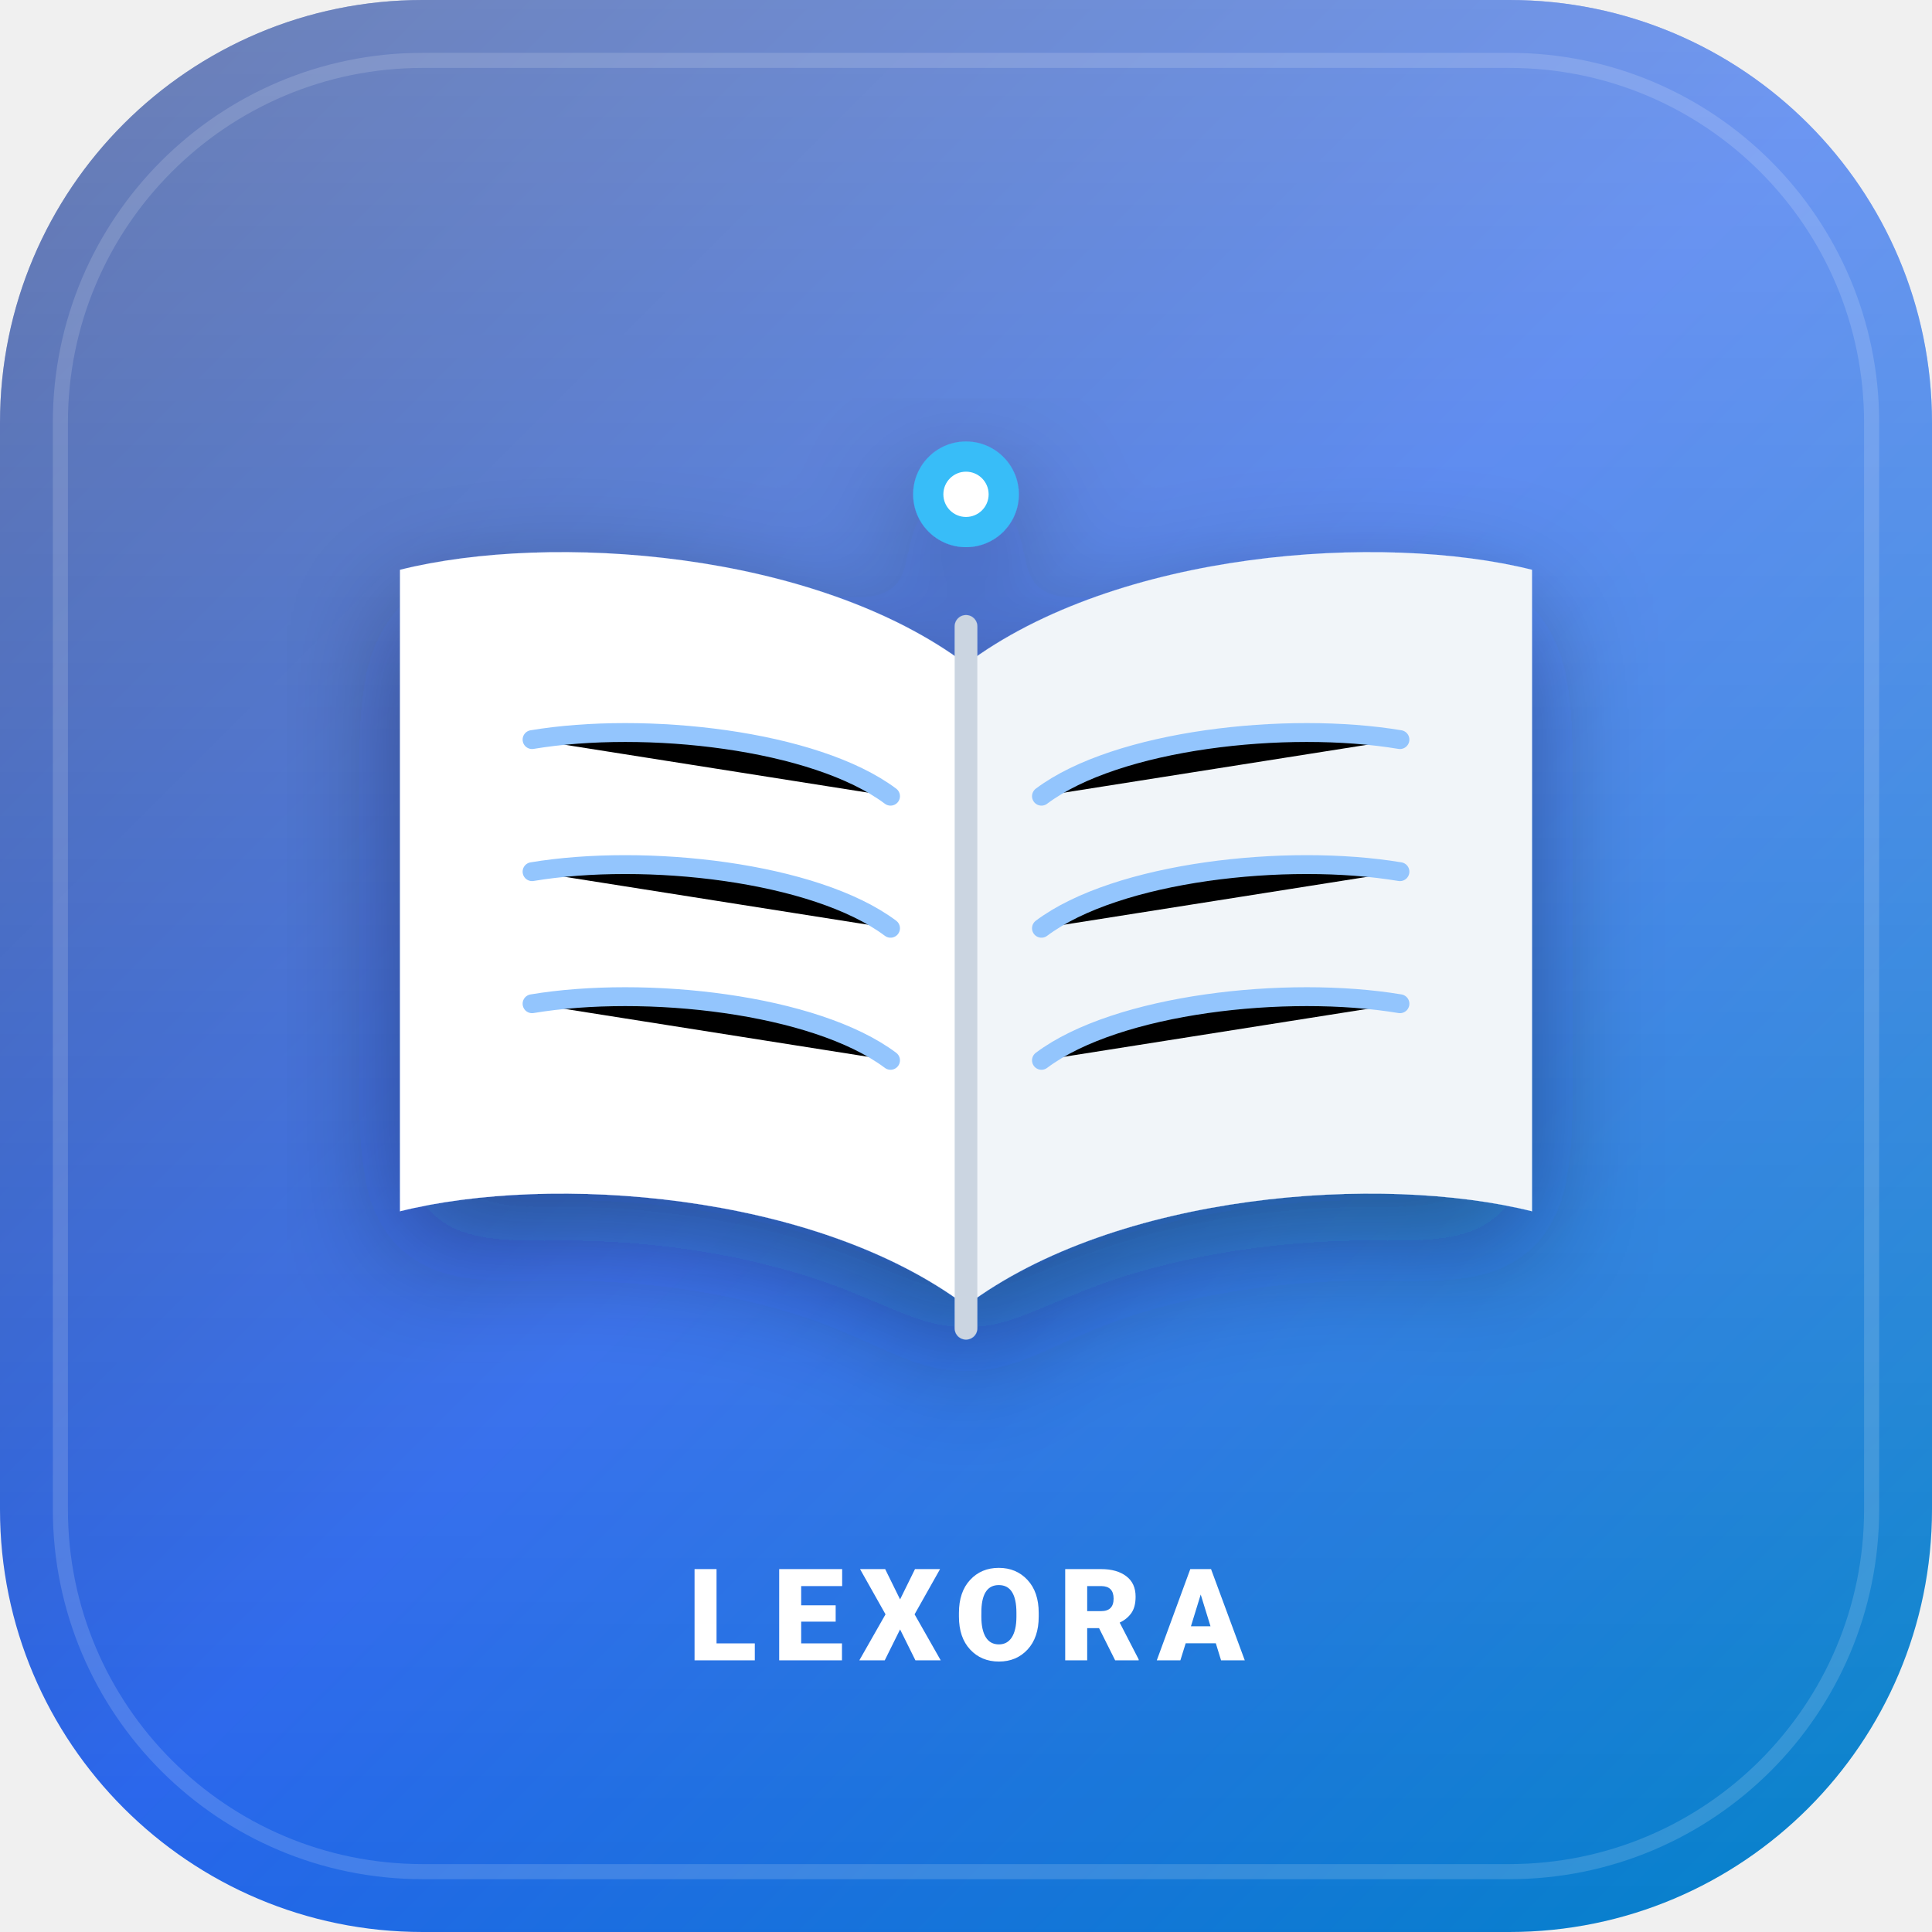
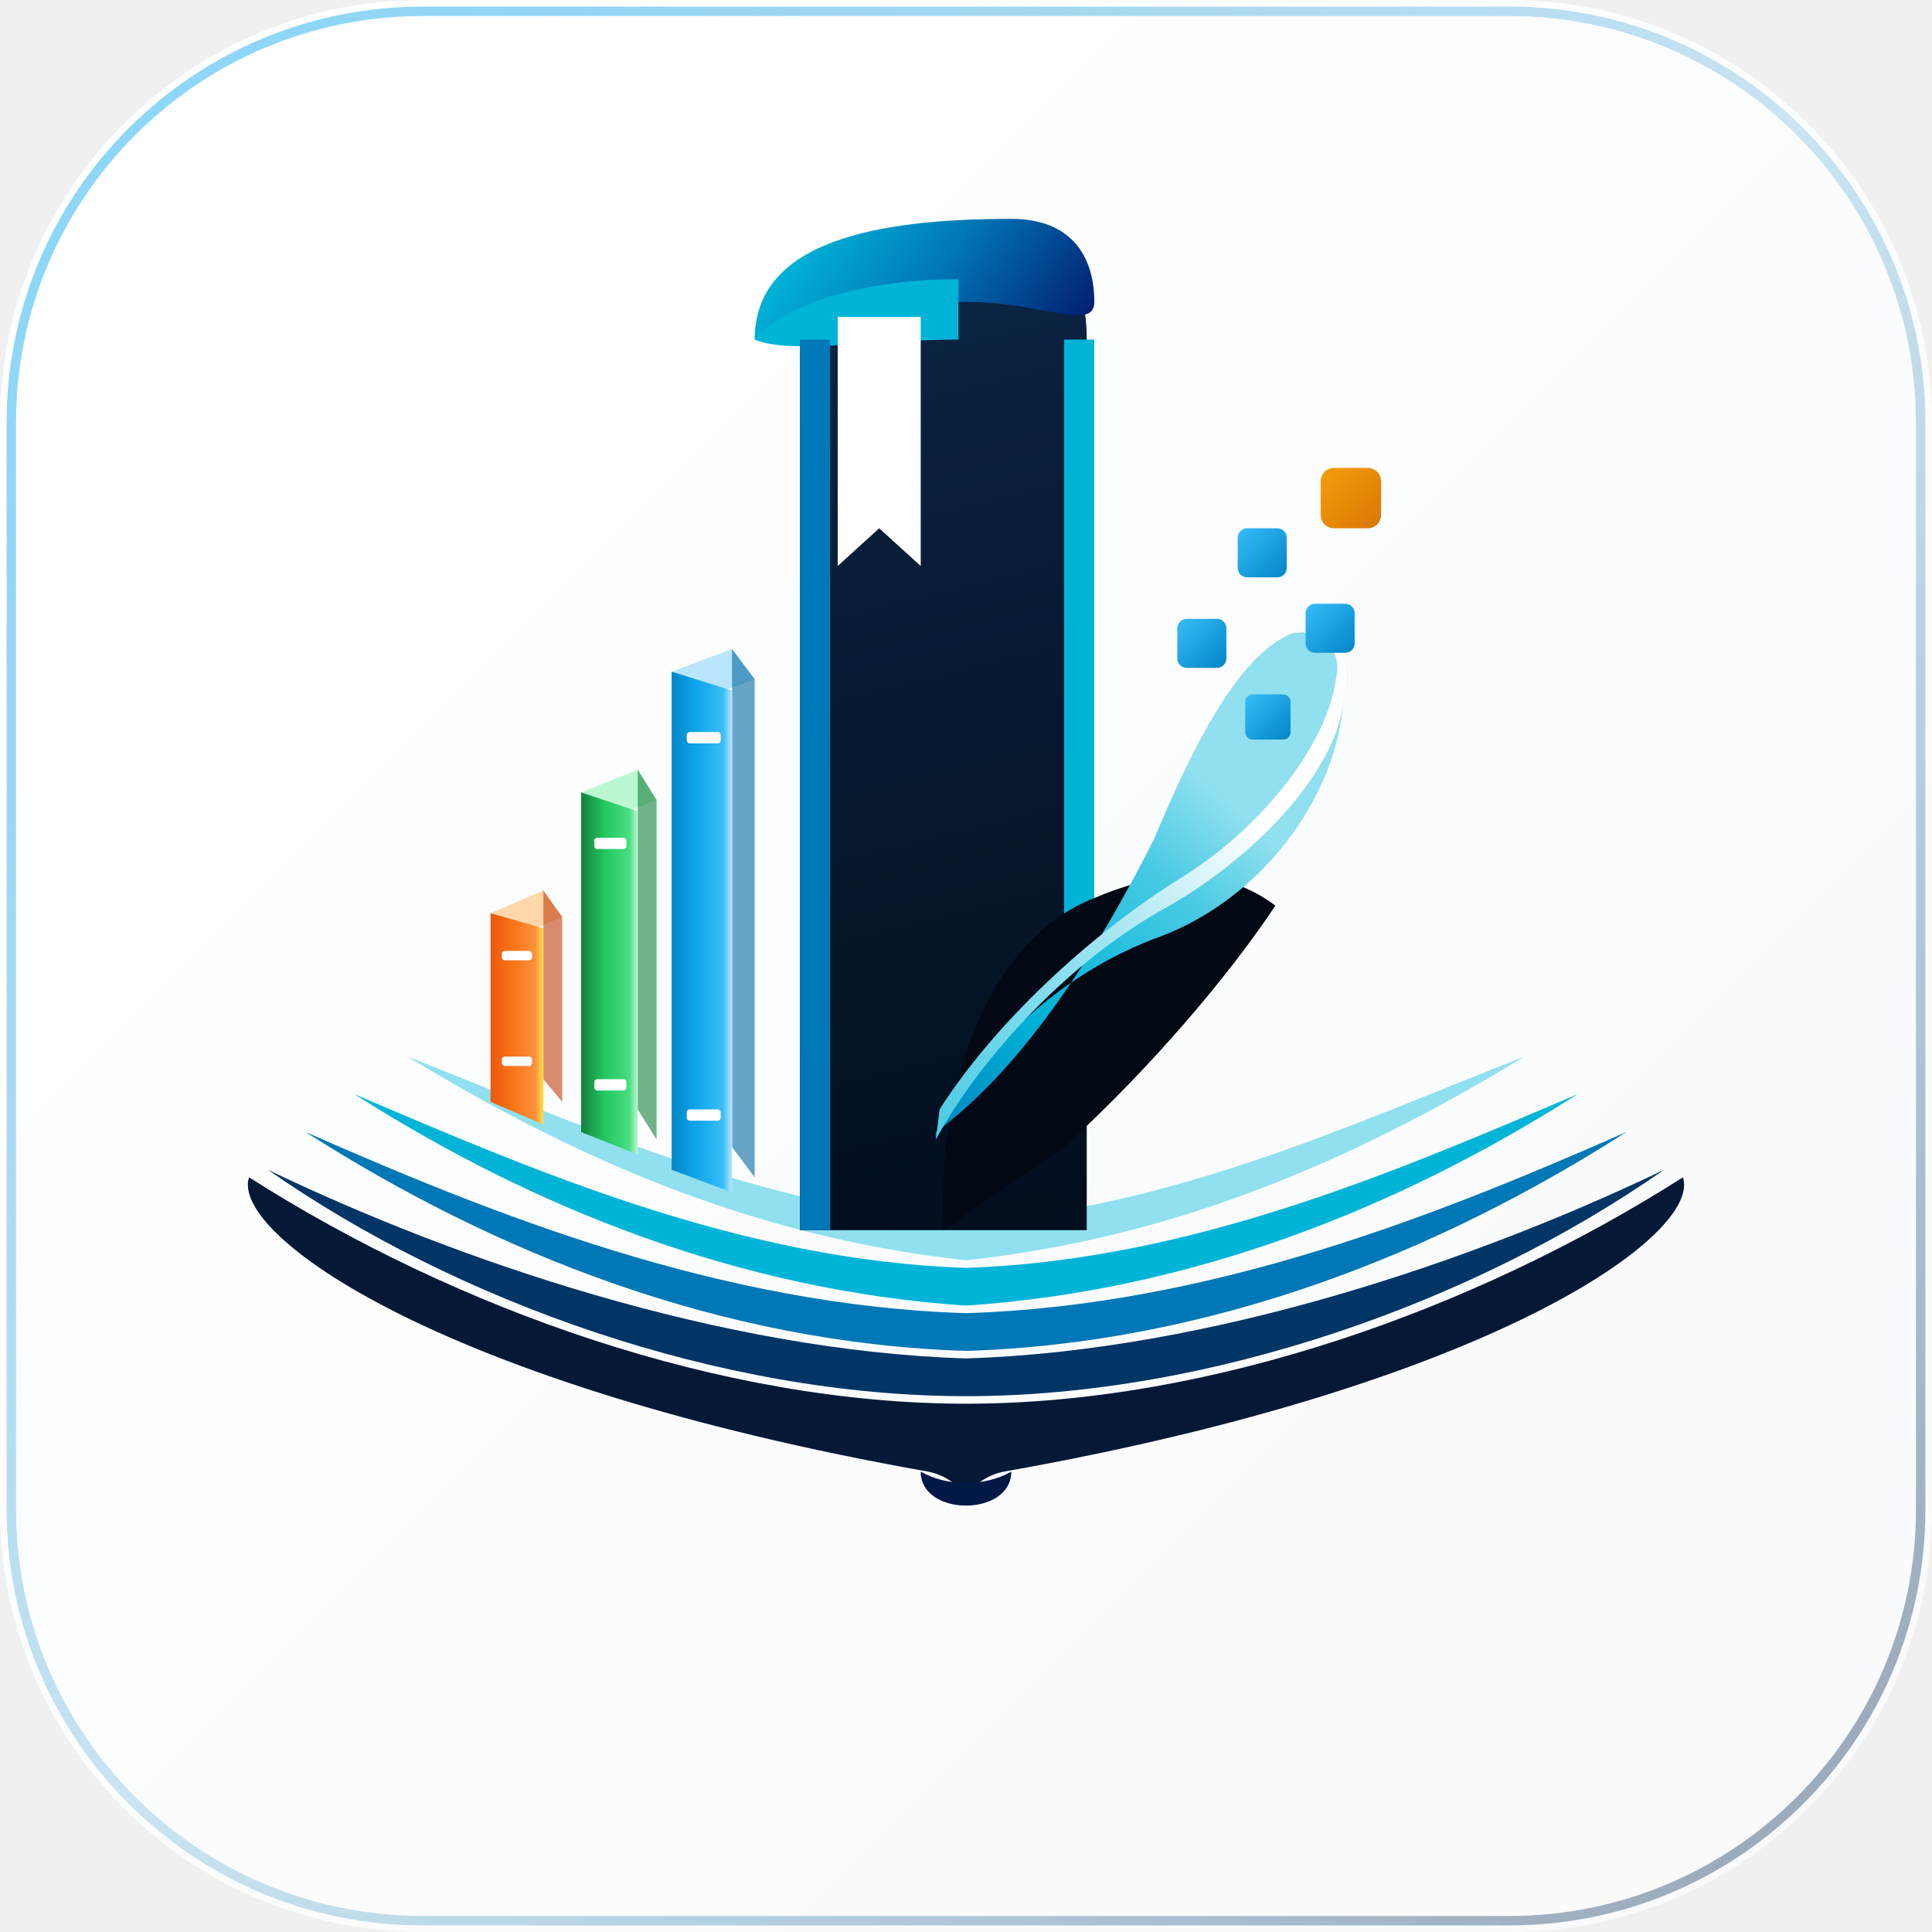
- <svg xmlns="http://www.w3.org/2000/svg" viewBox="0 0 512 512" width="512" height="512">
+ <svg xmlns="http://www.w3.org/2000/svg" viewBox="0 0 512 512" width="100%" height="100%" fill="none">
  <defs>
-     <linearGradient id="bgGrad" x1="0%" y1="0%" x2="100%" y2="100%">
-       <stop offset="0%" stop-color="#1e3a8a" />
-       <stop offset="50%" stop-color="#2563eb" />
-       <stop offset="100%" stop-color="#0284c7" />
+     <linearGradient id="pwa_bg_grad" x1="0%" y1="0%" x2="100%" y2="100%">
+       <stop offset="0%" stop-color="#FFFFFF" />
+       <stop offset="100%" stop-color="#F8FAFC" />
    </linearGradient>
-     <linearGradient id="glowGrad" x1="0%" y1="0%" x2="0%" y2="100%">
-       <stop offset="0%" stop-color="#ffffff" stop-opacity="0.35" />
-       <stop offset="100%" stop-color="#ffffff" stop-opacity="0.0" />
+     <linearGradient id="pwa_rim_grad" x1="0%" y1="0%" x2="100%" y2="100%">
+       <stop offset="0%" stop-color="#38BDF8" stop-opacity="0.6" />
+       <stop offset="50%" stop-color="#0284C7" stop-opacity="0.2" />
+       <stop offset="100%" stop-color="#041E42" stop-opacity="0.4" />
    </linearGradient>
-     <linearGradient id="accentGrad" x1="0%" y1="0%" x2="100%" y2="100%">
-       <stop offset="0%" stop-color="#38bdf8" />
-       <stop offset="100%" stop-color="#818cf8" />
+     <linearGradient id="pwa_bk_orange" x1="0" y1="0" x2="1" y2="0">
+       <stop offset="0%" stop-color="#EA580C" />
+       <stop offset="40%" stop-color="#F97316" />
+       <stop offset="85%" stop-color="#FB923C" />
+       <stop offset="100%" stop-color="#FDE047" />
    </linearGradient>
-     <filter id="dropShadow" x="-10%" y="-10%" width="130%" height="130%">
-       <feDropShadow dx="0" dy="12" stdDeviation="16" flood-color="#0f172a" flood-opacity="0.4" />
-     </filter>
+     <linearGradient id="pwa_bk_green" x1="0" y1="0" x2="1" y2="0">
+       <stop offset="0%" stop-color="#15803D" />
+       <stop offset="40%" stop-color="#22C55E" />
+       <stop offset="85%" stop-color="#4ADE80" />
+       <stop offset="100%" stop-color="#BBF7D0" />
+     </linearGradient>
+     <linearGradient id="pwa_bk_cyan" x1="0" y1="0" x2="1" y2="0">
+       <stop offset="0%" stop-color="#0284C7" />
+       <stop offset="40%" stop-color="#0EA5E9" />
+       <stop offset="85%" stop-color="#38BDF8" />
+       <stop offset="100%" stop-color="#BAE6FD" />
+     </linearGradient>
+     <linearGradient id="pwa_l_body" x1="200" y1="40" x2="260" y2="280" gradientUnits="userSpaceOnUse">
+       <stop offset="0%" stop-color="#0B2545" />
+       <stop offset="35%" stop-color="#071B34" />
+       <stop offset="100%" stop-color="#030E1F" />
+     </linearGradient>
+     <linearGradient id="pwa_l_top_curve" x1="200" y1="30" x2="270" y2="80" gradientUnits="userSpaceOnUse">
+       <stop offset="0%" stop-color="#00B4D8" />
+       <stop offset="40%" stop-color="#0077B6" />
+       <stop offset="100%" stop-color="#03045E" />
+     </linearGradient>
+     <linearGradient id="pwa_l_swoop_glow" x1="240" y1="280" x2="330" y2="180" gradientUnits="userSpaceOnUse">
+       <stop offset="0%" stop-color="#0077B6" />
+       <stop offset="45%" stop-color="#00B4D8" />
+       <stop offset="80%" stop-color="#48CAE4" />
+       <stop offset="100%" stop-color="#90E0EF" />
+     </linearGradient>
+     <linearGradient id="pwa_l_swoop_top_rim" x1="240" y1="260" x2="330" y2="180" gradientUnits="userSpaceOnUse">
+       <stop offset="0%" stop-color="#48CAE4" />
+       <stop offset="50%" stop-color="#90E0EF" />
+       <stop offset="100%" stop-color="#FFFFFF" />
+     </linearGradient>
+     <linearGradient id="pwa_cube_orange" x1="0" y1="0" x2="1" y2="1">
+       <stop offset="0%" stop-color="#F59E0B" />
+       <stop offset="100%" stop-color="#D97706" />
+     </linearGradient>
+     <linearGradient id="pwa_cube_cyan" x1="0" y1="0" x2="1" y2="1">
+       <stop offset="0%" stop-color="#38BDF8" />
+       <stop offset="100%" stop-color="#0284C7" />
+     </linearGradient>
  </defs>
-   <rect width="512" height="512" rx="112" fill="url(#bgGrad)" />
-   <rect width="512" height="512" rx="112" fill="url(#glowGrad)" />
-   <rect x="16" y="16" width="480" height="480" rx="96" fill="none" stroke="#ffffff" stroke-opacity="0.15" stroke-width="4" />
-   <g filter="url(#dropShadow)" transform="translate(96, 96)">
-     <path d="M160 250 C120 220 50 215 10 225 L10 55 C50 45 120 50 160 80 Z" fill="#ffffff" />
-     <path d="M160 250 C200 220 270 215 310 225 L310 55 C270 45 200 50 160 80 Z" fill="#f1f5f9" />
-     <path d="M160 70 L160 256" stroke="#cbd5e1" stroke-width="6" stroke-linecap="round" />
-     <path d="M45 100 C75 95 120 100 140 115" stroke="#93c5fd" stroke-width="5" stroke-linecap="round" />
-     <path d="M45 135 C75 130 120 135 140 150" stroke="#93c5fd" stroke-width="5" stroke-linecap="round" />
-     <path d="M45 170 C75 165 120 170 140 185" stroke="#93c5fd" stroke-width="5" stroke-linecap="round" />
-     <path d="M180 115 C200 100 245 95 275 100" stroke="#93c5fd" stroke-width="5" stroke-linecap="round" />
-     <path d="M180 150 C200 135 245 130 275 135" stroke="#93c5fd" stroke-width="5" stroke-linecap="round" />
-     <path d="M180 185 C200 170 245 165 275 170" stroke="#93c5fd" stroke-width="5" stroke-linecap="round" />
-     <circle cx="160" cy="35" r="14" fill="#38bdf8" />
-     <circle cx="160" cy="35" r="6" fill="#ffffff" />
+   <rect width="512" height="512" rx="112" fill="url(#pwa_bg_grad)" />
+   <rect x="3" y="3" width="506" height="506" rx="109" fill="none" stroke="url(#pwa_rim_grad)" stroke-width="2.5" />
+   <g transform="translate(6, 42) scale(1)">
+     <path d="M 250 330 C 185 330 115 305 60 270 C 55 285 110 325 240 348 C 245 349 248 352 250 354 Z" fill="#051937" />
+     <path d="M 250 330 C 315 330 385 305 440 270 C 445 285 390 325 260 348 C 255 349 252 352 250 354 Z" fill="#051937" />
+     <path d="M 250 328 C 185 328 115 303 65 268 C 115 292 185 316 250 318 Z" fill="#003566" />
+     <path d="M 250 316 C 185 314 125 290 75 258 C 125 280 185 304 250 306 Z" fill="#0077B6" />
+     <path d="M 250 304 C 190 300 135 278 88 248 C 135 268 190 292 250 294 Z" fill="#00B4D8" />
+     <path d="M 250 292 C 195 286 148 266 102 238 C 148 256 195 278 250 282 Z" fill="#90E0EF" />
+     <path d="M 250 328 C 315 328 385 303 435 268 C 385 292 315 316 250 318 Z" fill="#003566" />
+     <path d="M 250 316 C 315 314 375 290 425 258 C 375 280 315 304 250 306 Z" fill="#0077B6" />
+     <path d="M 250 304 C 310 300 365 278 412 248 C 365 268 310 292 250 294 Z" fill="#00B4D8" />
+     <path d="M 250 292 C 305 286 352 266 398 238 C 352 256 305 278 250 282 Z" fill="#90E0EF" />
+     <path d="M 238 348 C 238 360 262 360 262 348 C 255 352 245 352 238 348 Z" fill="#001845" />
+     <g>
+       <path d="M 124 200 L 138 194 L 143 201 L 129 207 Z" fill="#FED7AA" />
+       <path d="M 138 194 L 143 201 L 143 250 L 138 244 Z" fill="#C2410C" opacity="0.6" />
+       <path d="M 124 200 L 138 204 L 138 256 L 124 250 Z" fill="url(#pwa_bk_orange)" />
+       <rect x="127" y="210" width="8" height="2.5" rx="0.8" fill="#FFFFFF" />
+       <rect x="127" y="238" width="8" height="2.5" rx="0.8" fill="#FFFFFF" />
+     </g>
+     <g>
+       <path d="M 148 168 L 163 162 L 168 170 L 153 176 Z" fill="#BBF7D0" />
+       <path d="M 163 162 L 168 170 L 168 260 L 163 252 Z" fill="#15803D" opacity="0.6" />
+       <path d="M 148 168 L 163 173 L 163 264 L 148 258 Z" fill="url(#pwa_bk_green)" />
+       <rect x="151.5" y="180" width="8.5" height="3" rx="0.8" fill="#FFFFFF" />
+       <rect x="151.5" y="244" width="8.5" height="3" rx="0.8" fill="#FFFFFF" />
+     </g>
+     <g>
+       <path d="M 172 136 L 188 130 L 194 138 L 178 144 Z" fill="#BAE6FD" />
+       <path d="M 188 130 L 194 138 L 194 270 L 188 262 Z" fill="#0369A1" opacity="0.6" />
+       <path d="M 172 136 L 188 141 L 188 274 L 172 268 Z" fill="url(#pwa_bk_cyan)" />
+       <rect x="176" y="152" width="9" height="3" rx="0.8" fill="#FFFFFF" />
+       <rect x="176" y="252" width="9" height="3" rx="0.8" fill="#FFFFFF" />
+     </g>
+     <g>
+       <path d="M 206 48 C 206 28 232 20 258 20 C 272 20 282 28 282 48 L 282 284 L 206 284 Z" fill="url(#pwa_l_body)" />
+       <path d="M 194 48 C 194 22 226 16 262 16 C 278 16 284 26 284 38 C 284 46 270 38 250 38 C 218 38 202 46 194 48 Z" fill="url(#pwa_l_top_curve)" />
+       <path d="M 194 48 C 200 40 220 32 248 32 L 248 48 C 224 48 204 52 194 48 Z" fill="#00B4D8" />
+       <path d="M 206 48 L 214 48 L 214 284 L 206 284 Z" fill="#0077B6" />
+       <path d="M 276 48 L 284 48 L 284 240 L 276 240 Z" fill="#00B4D8" />
+       <path d="M 216 42 L 238 42 L 238 108 L 227 98 L 216 108 Z" fill="#FFFFFF" />
+     </g>
+     <g>
+       <path d="M 244 284 C 242 242 258 206 284 196 C 298 190 316 186 332 198 C 320 216 300 240 276 262 Z" fill="#020914" />
+       <path d="M 242 260 C 252 238 274 216 302 206 C 328 196 348 170 350 144 C 354 130 346 122 336 126 C 322 132 310 156 300 180 C 284 212 264 242 242 258 Z" fill="url(#pwa_l_swoop_glow)" />
+       <path d="M 336 126 C 346 122 354 130 350 144 C 348 162 328 184 304 198 C 278 212 254 238 242 260 L 243 252 C 257 230 282 206 308 190 C 330 176 346 154 348 138 C 350 130 344 124 336 126 Z" fill="url(#pwa_l_swoop_top_rim)" />
+     </g>
+     <g>
+       <rect x="344" y="82" width="16" height="16" rx="3.5" fill="url(#pwa_cube_orange)" />
+       <rect x="322" y="98" width="13" height="13" rx="2.5" fill="url(#pwa_cube_cyan)" />
+       <rect x="306" y="122" width="13" height="13" rx="2.5" fill="url(#pwa_cube_cyan)" />
+       <rect x="340" y="118" width="13" height="13" rx="2.5" fill="url(#pwa_cube_cyan)" />
+       <rect x="324" y="142" width="12" height="12" rx="2" fill="url(#pwa_cube_cyan)" />
+     </g>
  </g>
-   <text x="256" y="440" text-anchor="middle" font-family="-apple-system, BlinkMacSystemFont, 'Segoe UI', Roboto, sans-serif" font-size="34" font-weight="800" fill="#ffffff" letter-spacing="4">LEXORA</text>
</svg>
